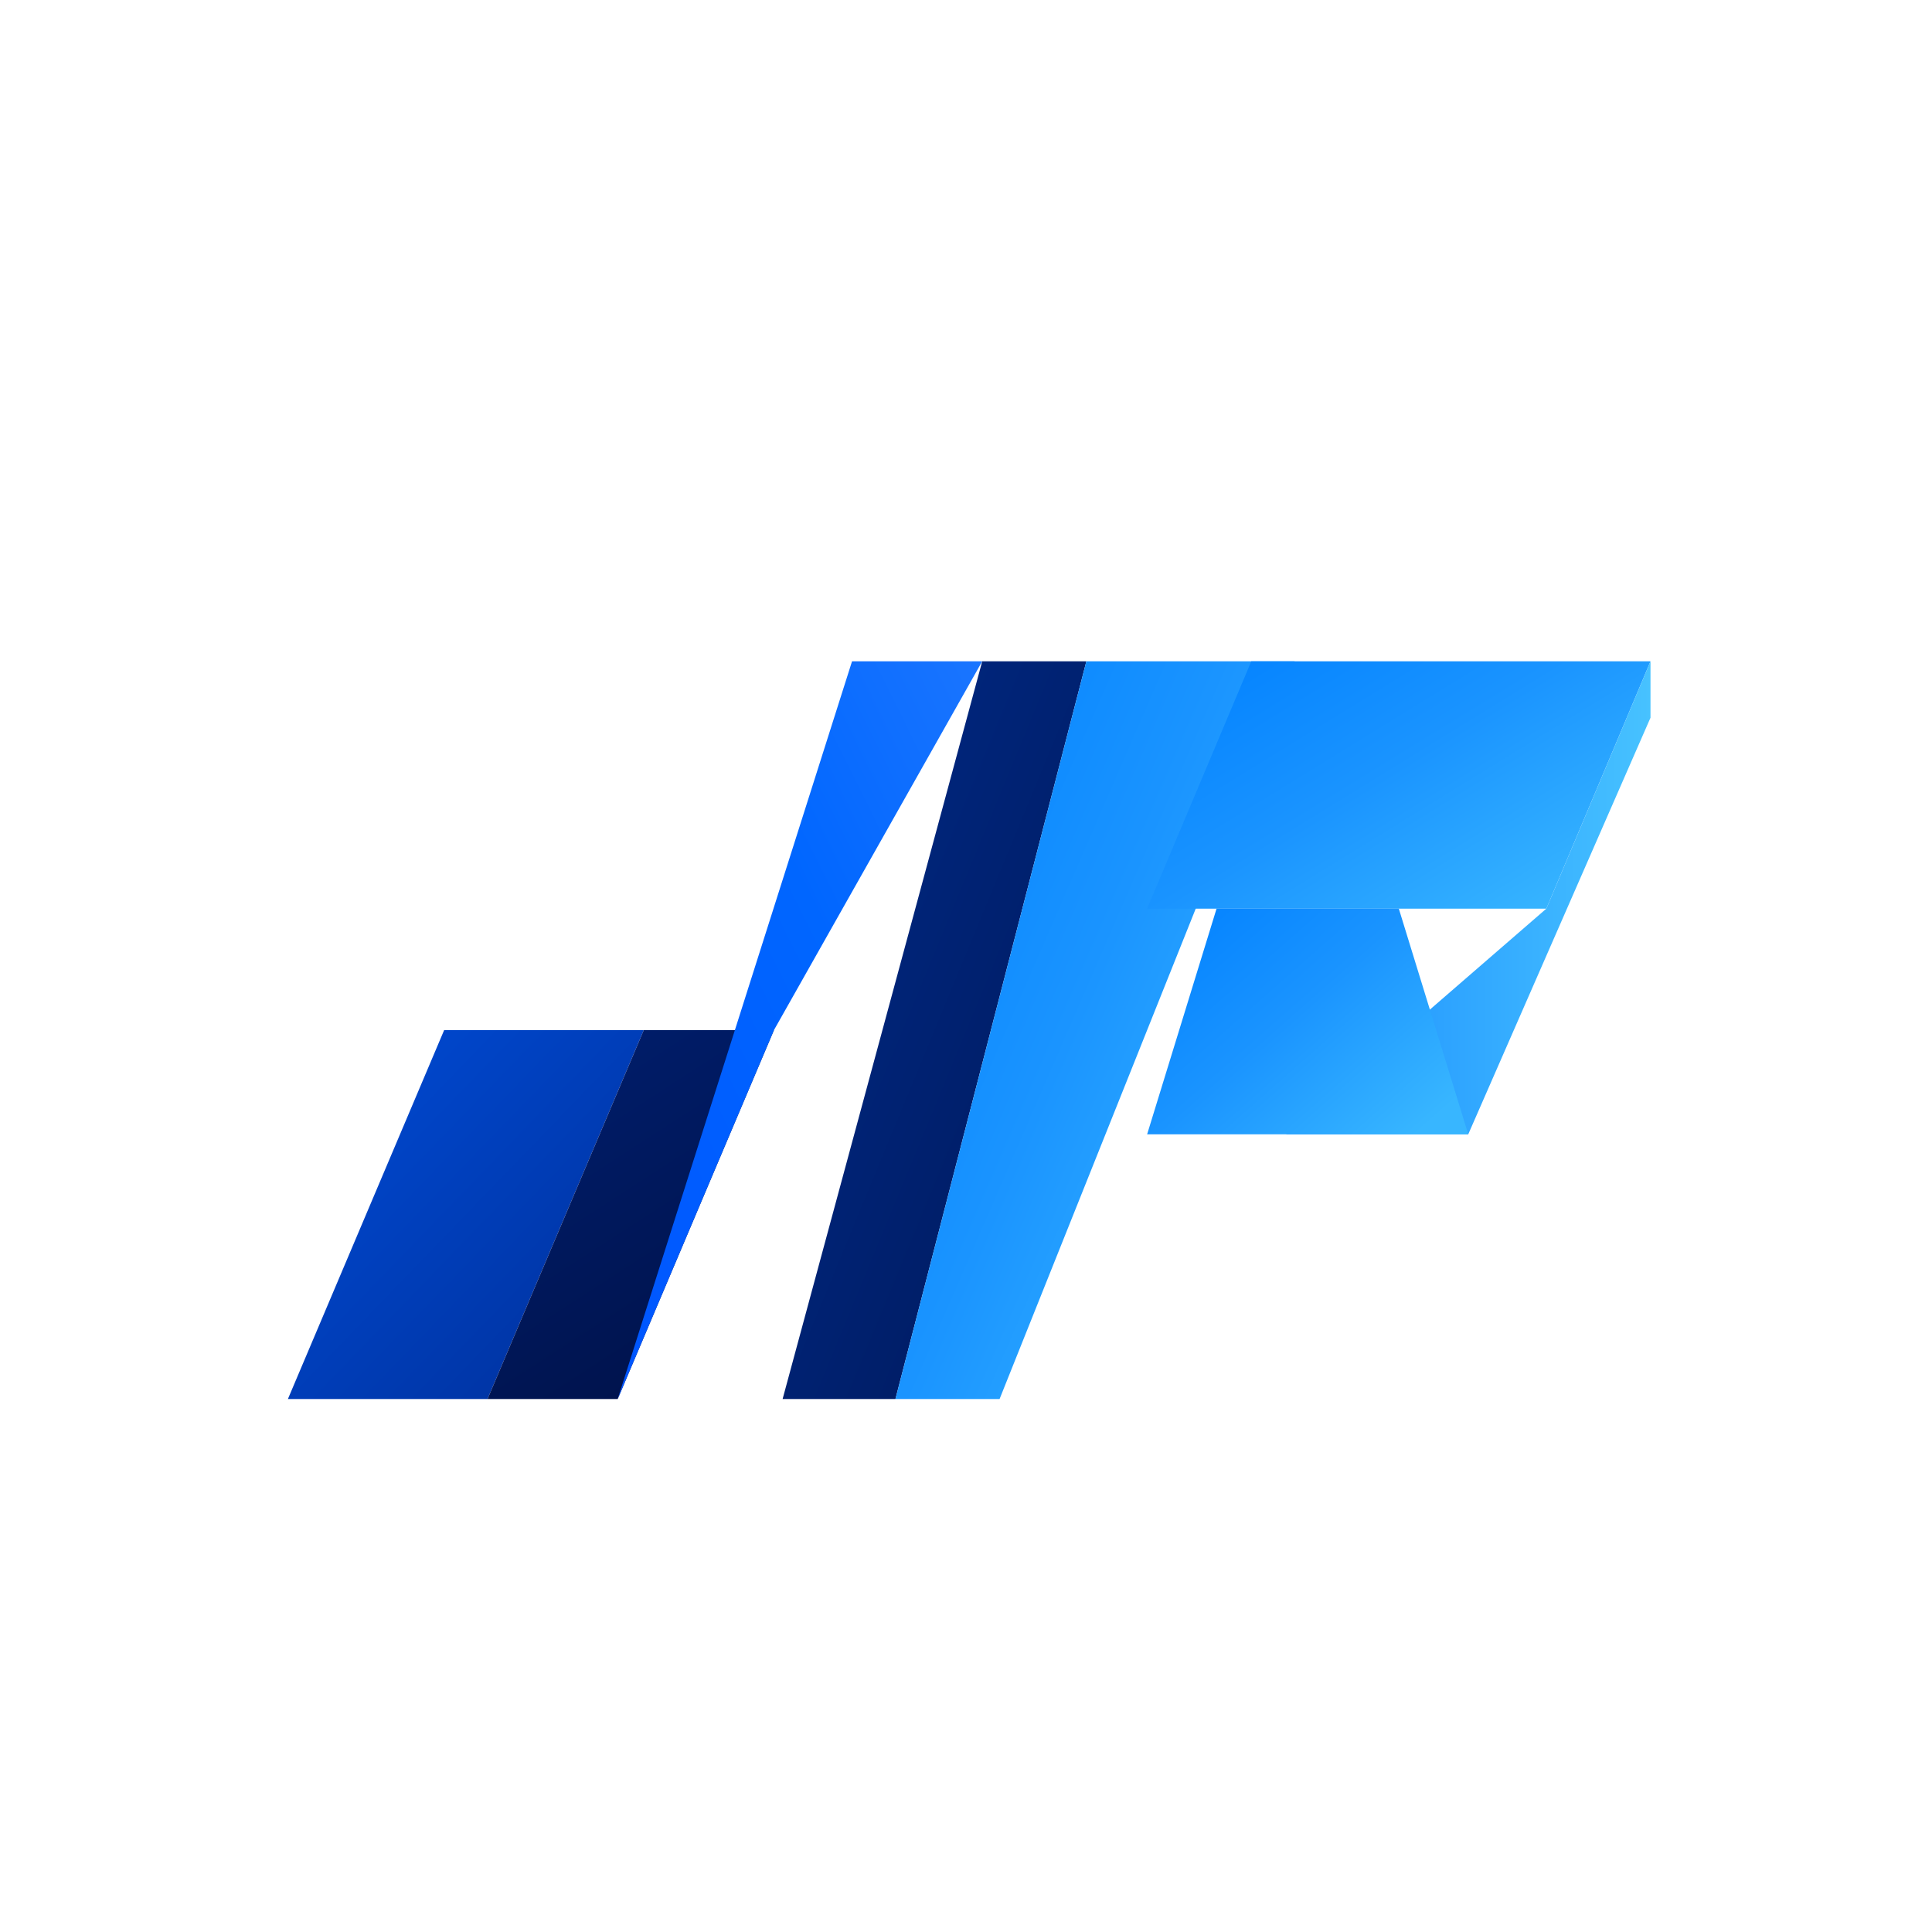
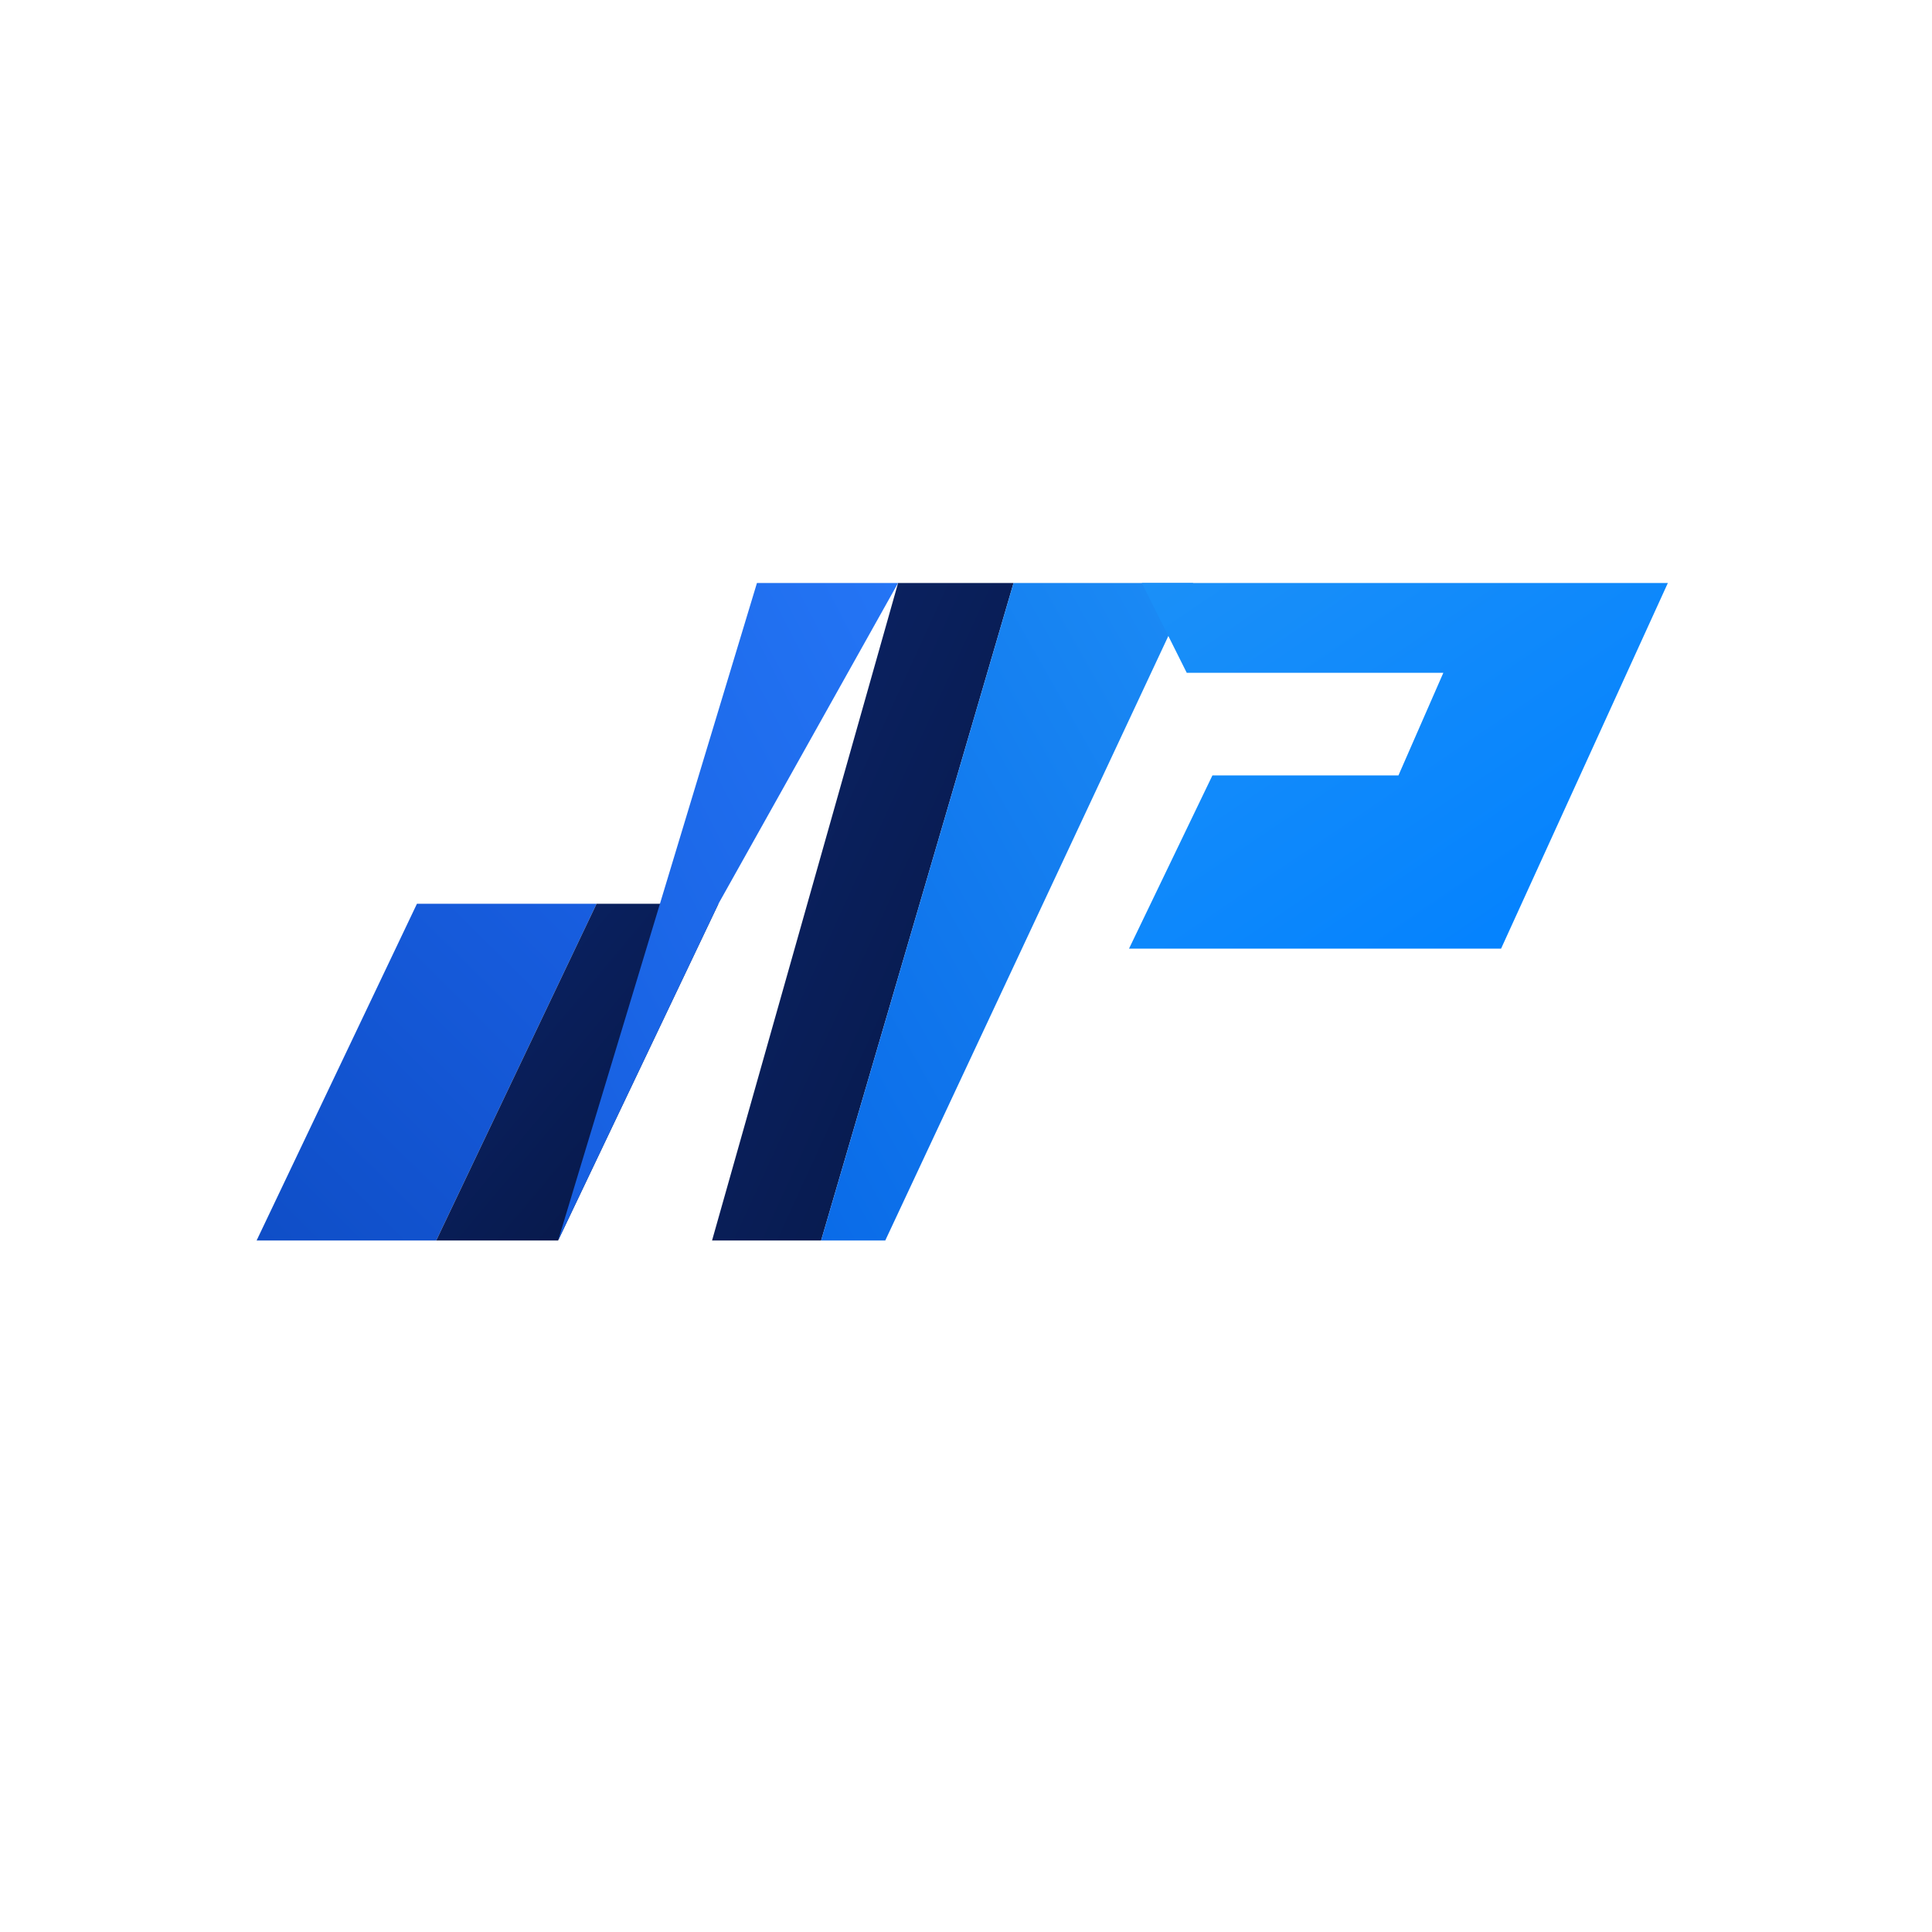
<svg xmlns="http://www.w3.org/2000/svg" viewBox="0 0 512 512" width="512" height="512">
  <defs>
-     <linearGradient id="mp-blue-dark" x1="0%" y1="0%" x2="100%" y2="100%">
-       <stop offset="0%" stop-color="#004cd8" />
-       <stop offset="100%" stop-color="#002f99" />
+     <linearGradient id="sqGradBar1" x1="0%" y1="100%" x2="100%" y2="0%">
+       <stop offset="0%" stop-color="#0f4ec7" />
+       <stop offset="100%" stop-color="#185ee0" />
    </linearGradient>
-     <linearGradient id="mp-shadow-fold" x1="0%" y1="0%" x2="50%" y2="100%">
-       <stop offset="0%" stop-color="#001f70" />
-       <stop offset="100%" stop-color="#00134d" />
+     <linearGradient id="sqGradShadow1" x1="0%" y1="0%" x2="100%" y2="100%">
+       <stop offset="0%" stop-color="#0b2469" />
+       <stop offset="100%" stop-color="#061642" />
    </linearGradient>
-     <linearGradient id="mp-blue-mid" x1="0%" y1="100%" x2="100%" y2="0%">
-       <stop offset="0%" stop-color="#0055ff" />
-       <stop offset="60%" stop-color="#0066ff" />
-       <stop offset="100%" stop-color="#1a75ff" />
+     <linearGradient id="sqGradPeak" x1="0%" y1="100%" x2="100%" y2="0%">
+       <stop offset="0%" stop-color="#165edf" />
+       <stop offset="100%" stop-color="#2475f5" />
    </linearGradient>
-     <linearGradient id="mp-shadow-fold2" x1="0%" y1="0%" x2="100%" y2="100%">
-       <stop offset="0%" stop-color="#002b8a" />
-       <stop offset="100%" stop-color="#001859" />
+     <linearGradient id="sqGradShadow2" x1="0%" y1="0%" x2="100%" y2="100%">
+       <stop offset="0%" stop-color="#0c256a" />
+       <stop offset="100%" stop-color="#061745" />
    </linearGradient>
-     <linearGradient id="mp-cyan-bright" x1="0%" y1="0%" x2="100%" y2="80%">
-       <stop offset="0%" stop-color="#0080ff" />
-       <stop offset="50%" stop-color="#1a94ff" />
-       <stop offset="100%" stop-color="#38b6ff" />
+     <linearGradient id="sqGradPStem" x1="0%" y1="100%" x2="100%" y2="0%">
+       <stop offset="0%" stop-color="#0a6be8" />
+       <stop offset="100%" stop-color="#1b8bf5" />
    </linearGradient>
-     <linearGradient id="mp-cyan-loop" x1="0%" y1="50%" x2="100%" y2="50%">
-       <stop offset="0%" stop-color="#1a8cff" />
-       <stop offset="100%" stop-color="#47c2ff" />
+     <linearGradient id="sqGradPLoop" x1="0%" y1="0%" x2="100%" y2="100%">
+       <stop offset="0%" stop-color="#1b90f8" />
+       <stop offset="100%" stop-color="#0080ff" />
    </linearGradient>
  </defs>
  <rect width="512" height="512" fill="#ffffff" />
-   <g transform="translate(74, 158) scale(1.15)">
-     <polygon points="38,100 84,100 48,185 2,185" fill="url(#mp-blue-dark)" />
-     <polygon points="84,100 114,100 78,185 48,185" fill="url(#mp-shadow-fold)" />
-     <polygon points="114,100 162,15 132,15 78,185" fill="url(#mp-blue-mid)" />
-     <polygon points="162,15 186,15 142,185 116,185" fill="url(#mp-shadow-fold2)" />
-     <polygon points="186,15 234,15 166,185 142,185" fill="url(#mp-cyan-bright)" />
-     <polygon points="224,15 316,15 292,72 200,72" fill="url(#mp-cyan-bright)" />
-     <polygon points="316,15 316,28 274,124 232,124 292,72" fill="url(#mp-cyan-loop)" />
-     <polygon points="274,124 200,124 216,72 258,72" fill="url(#mp-cyan-bright)" />
+   <g transform="translate(68, 146) scale(0.85)">
+     <polygon points="50,110 106,110 56,215 0,215" fill="url(#sqGradBar1)" />
+     <polygon points="106,110 144,110 94,215 56,215" fill="url(#sqGradShadow1)" />
+     <polygon points="144,110 200,10 156,10 94,215" fill="url(#sqGradPeak)" />
+     <polygon points="200,10 236,10 176,215 142,215" fill="url(#sqGradShadow2)" />
+     <polygon points="236,10 292,10 196,215 176,215" fill="url(#sqGradPStem)" />
+     <path d="M 276,10 L 440,10 L 388,124 L 272,124 L 298,70 L 356,70 L 370,38 L 290,38 Z" fill="url(#sqGradPLoop)" />
  </g>
</svg>
